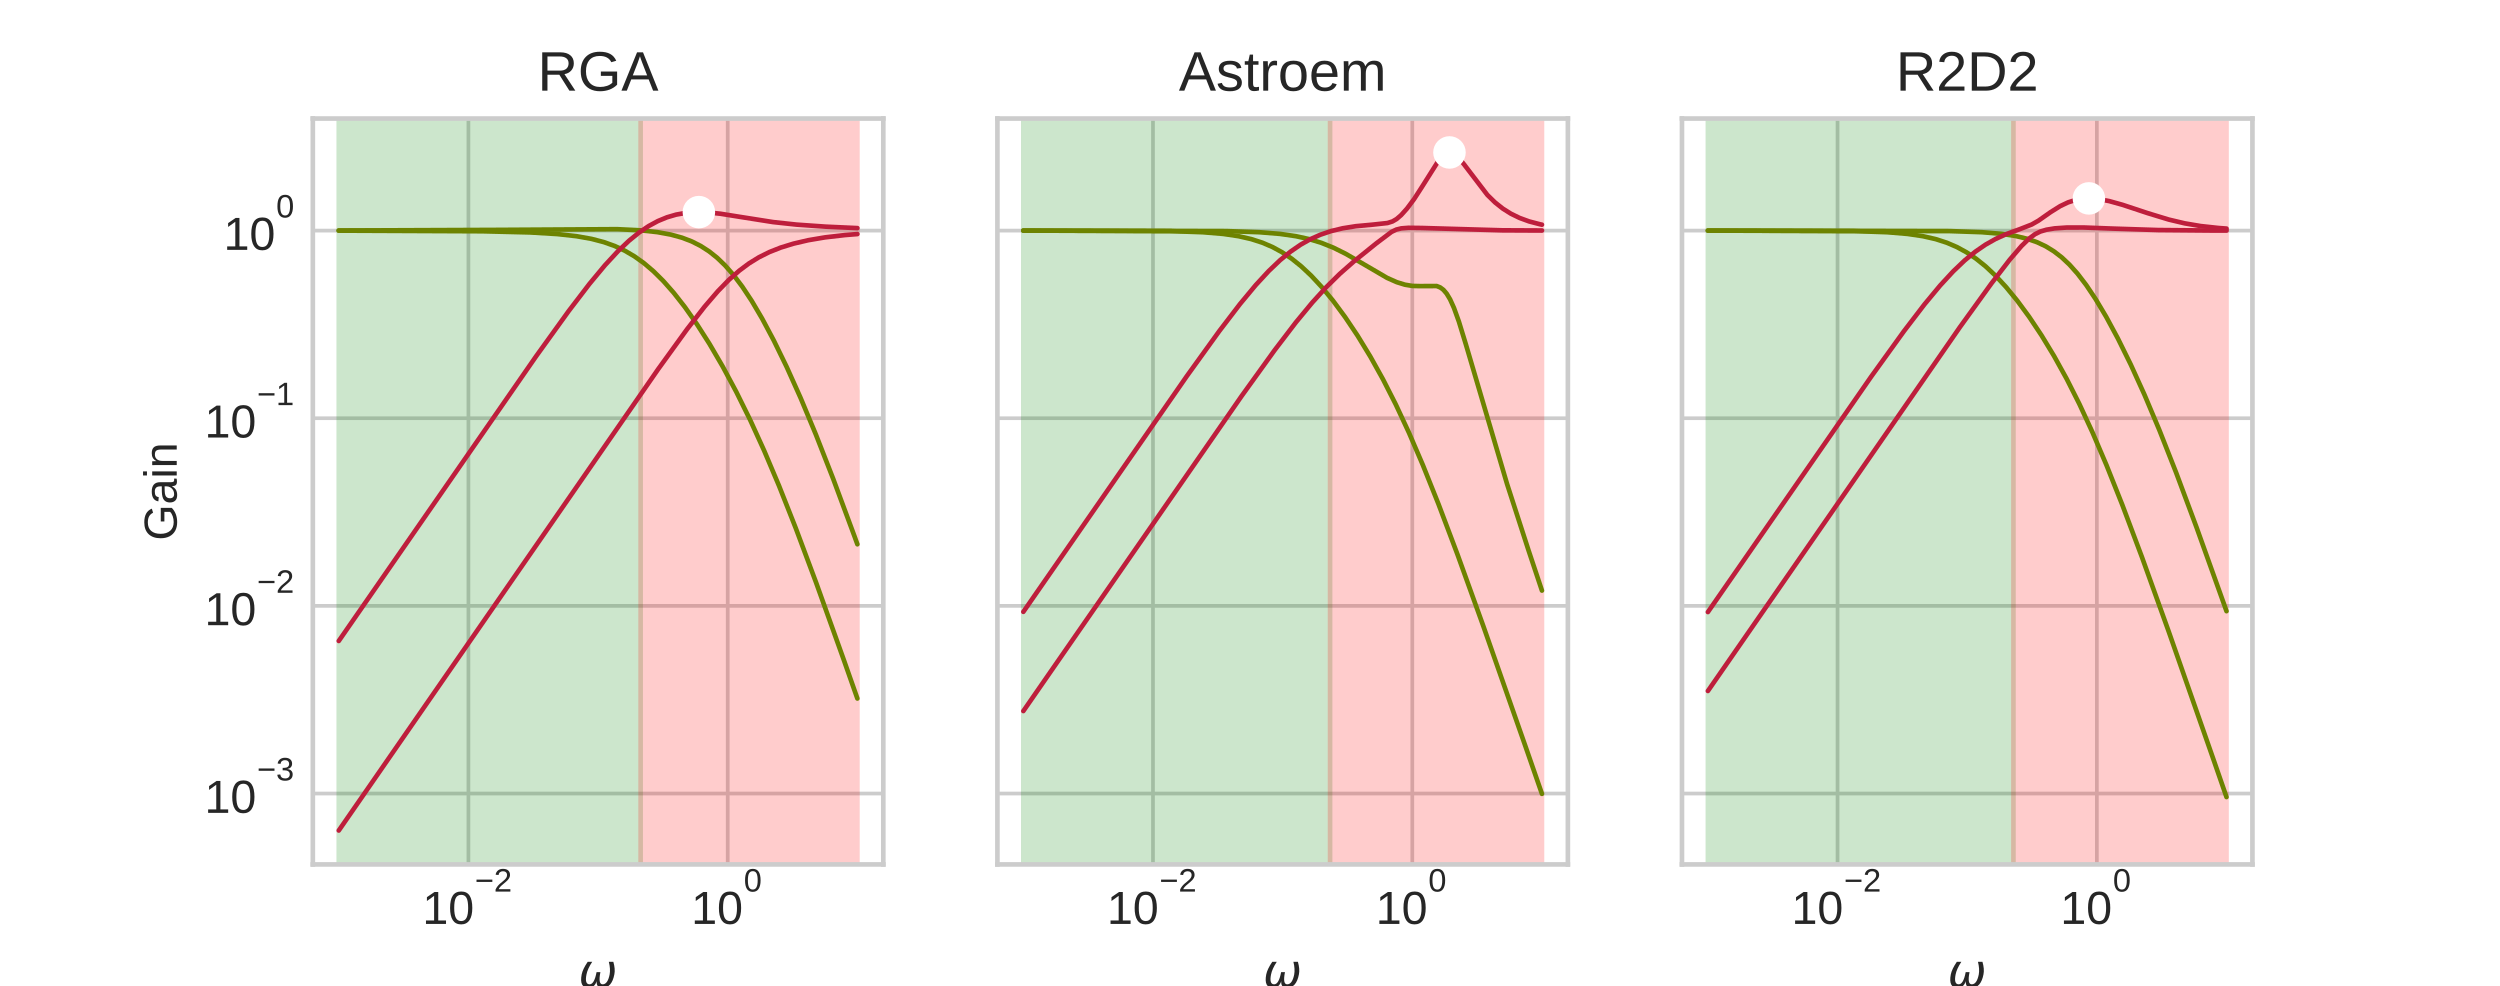
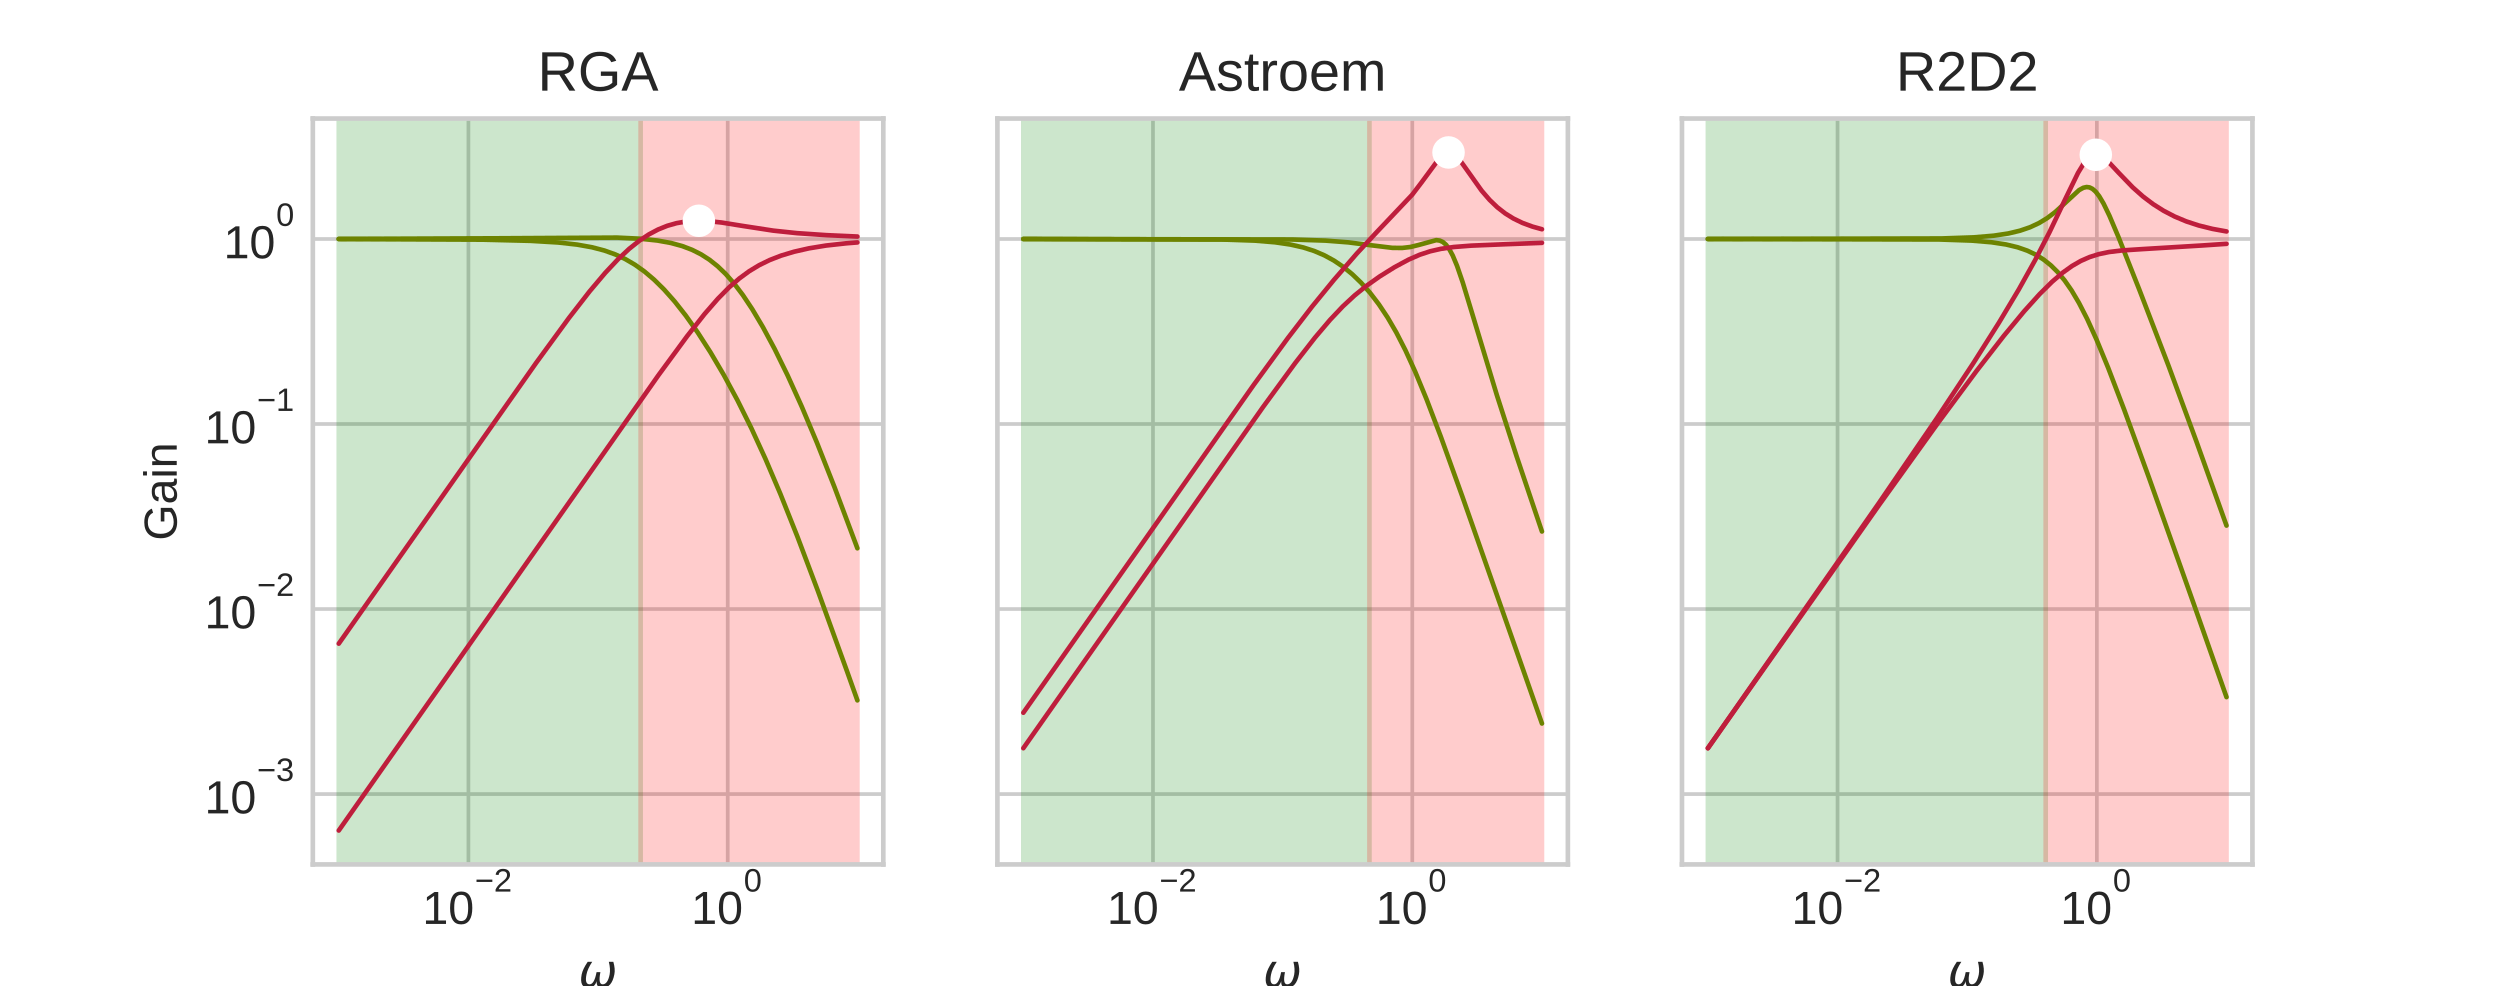
<svg xmlns="http://www.w3.org/2000/svg" xmlns:xlink="http://www.w3.org/1999/xlink" height="212pt" version="1.1" viewBox="0 0 538 212" width="538pt">
  <defs>
    <style type="text/css">
*{stroke-linecap:butt;stroke-linejoin:round;}
  </style>
  </defs>
  <g id="figure_1">
    <g id="patch_1">
      <path d="M 0 212.598  L 538.583 212.598  L 538.583 0  L 0 0  z " style="fill:#ffffff;" />
    </g>
    <g id="axes_1">
      <g id="patch_2">
        <path d="M 67.323 186.024  L 190.088 186.024  L 190.088 25.512  L 67.323 25.512  z " style="fill:#ffffff;" />
      </g>
      <g id="matplotlib.axis_1">
        <g id="xtick_1">
          <g id="line2d_1">
-             <path clip-path="url(#pa00dad9714)" d="M 100.804 186.024  L 100.804 25.512  " style="fill:none;stroke:#cccccc;stroke-linecap:round;stroke-width:0.8;" />
+             <path clip-path="url(#p08a3a2dedc)" d="M 100.804 186.024  L 100.804 25.512  " style="fill:none;stroke:#cccccc;stroke-linecap:round;stroke-width:0.8;" />
          </g>
          <g id="line2d_2" />
          <g id="text_1">
            <g style="fill:#262626;" transform="translate(90.90424 199.8361)">
              <text>
                <tspan style="font-family:Arial;font-size:10px;font-style:regular;font-weight:regular;" x="0 5.562" y="-0.999">10</tspan>
                <tspan style="font-family:Arial;font-size:7px;font-style:regular;font-weight:regular;" x="11.297 15.385" y="-7.969">−2</tspan>
              </text>
            </g>
          </g>
        </g>
        <g id="xtick_2">
          <g id="line2d_3">
-             <path clip-path="url(#pa00dad9714)" d="M 156.607 186.024  L 156.607 25.512  " style="fill:none;stroke:#cccccc;stroke-linecap:round;stroke-width:0.8;" />
+             <path clip-path="url(#p08a3a2dedc)" d="M 156.607 186.024  L 156.607 25.512  " style="fill:none;stroke:#cccccc;stroke-linecap:round;stroke-width:0.8;" />
          </g>
          <g id="line2d_4" />
          <g id="text_2">
            <g style="fill:#262626;" transform="translate(148.7566 199.8361)">
              <text>
                <tspan style="font-family:Arial;font-size:10px;font-style:regular;font-weight:regular;" x="0 5.562" y="-0.999">10</tspan>
                <tspan style="font-family:Arial;font-size:7px;font-style:regular;font-weight:regular;" x="11.297" y="-7.969">0</tspan>
              </text>
            </g>
          </g>
        </g>
        <g id="text_3">
          <g style="fill:#262626;" transform="translate(124.5054 212.9814)">
            <text>
              <tspan style="font-family:DejaVu Sans;font-size:10px;font-style:oblique;font-weight:oblique;" x="0" y="-0.531">ω</tspan>
            </text>
          </g>
        </g>
      </g>
      <g id="matplotlib.axis_2">
        <g id="ytick_1">
          <g id="line2d_5">
-             <path clip-path="url(#pa00dad9714)" d="M 67.323 170.771  L 190.088 170.771  " style="fill:none;stroke:#cccccc;stroke-linecap:round;stroke-width:0.8;" />
+             <path clip-path="url(#p08a3a2dedc)" d="M 67.323 170.882  L 190.088 170.882  " style="fill:none;stroke:#cccccc;stroke-linecap:round;stroke-width:0.8;" />
          </g>
          <g id="line2d_6" />
          <g id="text_4">
-             <g style="fill:#262626;" transform="translate(44.02284 175.9268)">
+             <g style="fill:#262626;" transform="translate(44.02284 176.0383)">
              <text>
                <tspan style="font-family:Arial;font-size:10px;font-style:regular;font-weight:regular;" x="0 5.562" y="-0.999">10</tspan>
                <tspan style="font-family:Arial;font-size:7px;font-style:regular;font-weight:regular;" x="11.297 15.385" y="-7.969">−3</tspan>
              </text>
            </g>
          </g>
        </g>
        <g id="ytick_2">
          <g id="line2d_7">
-             <path clip-path="url(#pa00dad9714)" d="M 67.323 130.387  L 190.088 130.387  " style="fill:none;stroke:#cccccc;stroke-linecap:round;stroke-width:0.8;" />
+             <path clip-path="url(#p08a3a2dedc)" d="M 67.323 131.065  L 190.088 131.065  " style="fill:none;stroke:#cccccc;stroke-linecap:round;stroke-width:0.8;" />
          </g>
          <g id="line2d_8" />
          <g id="text_5">
-             <g style="fill:#262626;" transform="translate(44.02284 135.5433)">
+             <g style="fill:#262626;" transform="translate(44.02284 136.2208)">
              <text>
                <tspan style="font-family:Arial;font-size:10px;font-style:regular;font-weight:regular;" x="0 5.562" y="-0.999">10</tspan>
                <tspan style="font-family:Arial;font-size:7px;font-style:regular;font-weight:regular;" x="11.297 15.385" y="-7.969">−2</tspan>
              </text>
            </g>
          </g>
        </g>
        <g id="ytick_3">
          <g id="line2d_9">
-             <path clip-path="url(#pa00dad9714)" d="M 67.323 90.004  L 190.088 90.004  " style="fill:none;stroke:#cccccc;stroke-linecap:round;stroke-width:0.8;" />
+             <path clip-path="url(#p08a3a2dedc)" d="M 67.323 91.247  L 190.088 91.247  " style="fill:none;stroke:#cccccc;stroke-linecap:round;stroke-width:0.8;" />
          </g>
          <g id="line2d_10" />
          <g id="text_6">
-             <g style="fill:#262626;" transform="translate(44.02284 95.15984)">
+             <g style="fill:#262626;" transform="translate(44.02284 96.40332)">
              <text>
                <tspan style="font-family:Arial;font-size:10px;font-style:regular;font-weight:regular;" x="0 5.562" y="-0.999">10</tspan>
                <tspan style="font-family:Arial;font-size:7px;font-style:regular;font-weight:regular;" x="11.297 15.385" y="-7.969">−1</tspan>
              </text>
            </g>
          </g>
        </g>
        <g id="ytick_4">
          <g id="line2d_11">
-             <path clip-path="url(#pa00dad9714)" d="M 67.323 49.62  L 190.088 49.62  " style="fill:none;stroke:#cccccc;stroke-linecap:round;stroke-width:0.8;" />
+             <path clip-path="url(#p08a3a2dedc)" d="M 67.323 51.43  L 190.088 51.43  " style="fill:none;stroke:#cccccc;stroke-linecap:round;stroke-width:0.8;" />
          </g>
          <g id="line2d_12" />
          <g id="text_7">
-             <g style="fill:#262626;" transform="translate(48.12284 54.77639)">
+             <g style="fill:#262626;" transform="translate(48.12284 56.58584)">
              <text>
                <tspan style="font-family:Arial;font-size:10px;font-style:regular;font-weight:regular;" x="0 5.562" y="-0.999">10</tspan>
                <tspan style="font-family:Arial;font-size:7px;font-style:regular;font-weight:regular;" x="11.297" y="-7.969">0</tspan>
              </text>
            </g>
          </g>
        </g>
        <g id="ytick_5">
          <g id="line2d_13" />
        </g>
        <g id="ytick_6">
          <g id="line2d_14" />
        </g>
        <g id="ytick_7">
          <g id="line2d_15" />
        </g>
        <g id="ytick_8">
          <g id="line2d_16" />
        </g>
        <g id="ytick_9">
          <g id="line2d_17" />
        </g>
        <g id="ytick_10">
          <g id="line2d_18" />
        </g>
        <g id="ytick_11">
          <g id="line2d_19" />
        </g>
        <g id="ytick_12">
          <g id="line2d_20" />
        </g>
        <g id="ytick_13">
          <g id="line2d_21" />
        </g>
        <g id="ytick_14">
          <g id="line2d_22" />
        </g>
        <g id="ytick_15">
          <g id="line2d_23" />
        </g>
        <g id="ytick_16">
          <g id="line2d_24" />
        </g>
        <g id="ytick_17">
          <g id="line2d_25" />
        </g>
        <g id="ytick_18">
          <g id="line2d_26" />
        </g>
        <g id="ytick_19">
          <g id="line2d_27" />
        </g>
        <g id="ytick_20">
          <g id="line2d_28" />
        </g>
        <g id="ytick_21">
          <g id="line2d_29" />
        </g>
        <g id="ytick_22">
          <g id="line2d_30" />
        </g>
        <g id="ytick_23">
          <g id="line2d_31" />
        </g>
        <g id="ytick_24">
          <g id="line2d_32" />
        </g>
        <g id="ytick_25">
          <g id="line2d_33" />
        </g>
        <g id="ytick_26">
          <g id="line2d_34" />
        </g>
        <g id="ytick_27">
          <g id="line2d_35" />
        </g>
        <g id="ytick_28">
          <g id="line2d_36" />
        </g>
        <g id="ytick_29">
          <g id="line2d_37" />
        </g>
        <g id="ytick_30">
          <g id="line2d_38" />
        </g>
        <g id="ytick_31">
          <g id="line2d_39" />
        </g>
        <g id="ytick_32">
          <g id="line2d_40" />
        </g>
        <g id="ytick_33">
          <g id="line2d_41" />
        </g>
        <g id="ytick_34">
          <g id="line2d_42" />
        </g>
        <g id="ytick_35">
          <g id="line2d_43" />
        </g>
        <g id="ytick_36">
          <g id="line2d_44" />
        </g>
        <g id="text_8">
          <text style="fill:#262626;font-family:Arial;font-size:10px;font-style:normal;font-weight:400;text-anchor:middle;" transform="rotate(-90, 38.03534, 105.7677)" x="38.035" y="105.768">Gain</text>
        </g>
      </g>
      <g id="patch_3">
-         <path clip-path="url(#pa00dad9714)" d="M 72.903 186.024  L 72.903 25.512  L 137.864 25.512  L 137.864 186.024  z " style="fill:#008000;opacity:0.2;stroke:#008000;stroke-linejoin:miter;" />
+         <path clip-path="url(#p08a3a2dedc)" d="M 72.903 186.024  L 72.903 25.512  L 137.864 25.512  L 137.864 186.024  z " style="fill:#008000;opacity:0.2;stroke:#008000;stroke-linejoin:miter;" />
      </g>
      <g id="patch_4">
-         <path clip-path="url(#pa00dad9714)" d="M 137.864 186.024  L 137.864 25.512  L 184.508 25.512  L 184.508 186.024  z " style="fill:#ff0000;opacity:0.2;stroke:#ff0000;stroke-linejoin:miter;" />
+         <path clip-path="url(#p08a3a2dedc)" d="M 137.864 186.024  L 137.864 25.512  L 184.508 25.512  L 184.508 186.024  z " style="fill:#ff0000;opacity:0.2;stroke:#ff0000;stroke-linejoin:miter;" />
      </g>
      <g id="line2d_45">
-         <path clip-path="url(#pa00dad9714)" d="M 72.903 49.61  L 107.359 49.47  L 132.83 49.319  L 137.83 49.565  L 141.469 49.957  L 144.348 50.484  L 146.759 51.148  L 148.869 51.955  L 150.789 52.928  L 152.597 54.094  L 154.338 55.484  L 156.079 57.162  L 157.865 59.2  L 159.74 61.685  L 161.772 64.758  L 164.015 68.568  L 166.526 73.284  L 169.295 78.968  L 172.297 85.652  L 175.567 93.49  L 179.295 103.024  L 183.894 115.431  L 184.508 117.127  L 184.508 117.127  " style="fill:none;stroke:#6d8300;stroke-linecap:round;" />
+         <path clip-path="url(#p08a3a2dedc)" d="M 72.903 51.42  L 107.526 51.28  L 132.807 51.132  L 137.841 51.376  L 141.502 51.767  L 144.393 52.292  L 146.815 52.954  L 148.936 53.762  L 150.856 54.729  L 152.664 55.889  L 154.416 57.279  L 156.169 58.959  L 157.966 60.998  L 159.852 63.482  L 161.894 66.55  L 164.16 70.368  L 166.694 75.087  L 169.484 80.767  L 172.509 87.441  L 175.802 95.258  L 179.574 104.81  L 184.262 117.321  L 184.508 117.99  L 184.508 117.99  " style="fill:none;stroke:#6d8300;stroke-linecap:round;" />
      </g>
      <g id="line2d_46">
-         <path clip-path="url(#pa00dad9714)" d="M 72.903 49.631  L 103.81 49.768  L 114.034 50.019  L 119.949 50.372  L 124.079 50.832  L 127.282 51.405  L 129.95 52.104  L 132.305 52.947  L 134.47 53.959  L 136.535 55.17  L 138.567 56.623  L 140.62 58.369  L 142.741 60.47  L 144.985 63.013  L 147.373 66.065  L 149.94 69.713  L 152.664 73.978  L 155.521 78.871  L 158.457 84.344  L 161.426 90.356  L 164.45 96.991  L 167.654 104.567  L 171.248 113.661  L 175.612 125.34  L 181.617 142.096  L 184.508 150.317  L 184.508 150.317  " style="fill:none;stroke:#6d8300;stroke-linecap:round;" />
+         <path clip-path="url(#p08a3a2dedc)" d="M 72.903 51.44  L 103.932 51.577  L 114.156 51.828  L 120.072 52.181  L 124.191 52.64  L 127.394 53.214  L 130.062 53.913  L 132.417 54.756  L 134.582 55.766  L 136.647 56.974  L 138.689 58.429  L 140.754 60.178  L 142.897 62.292  L 145.152 64.835  L 147.563 67.897  L 150.141 71.538  L 152.887 75.808  L 155.756 80.685  L 158.702 86.139  L 161.682 92.13  L 164.718 98.74  L 167.944 106.309  L 171.583 115.435  L 176.047 127.265  L 182.275 144.45  L 184.508 150.716  L 184.508 150.716  " style="fill:none;stroke:#6d8300;stroke-linecap:round;" />
      </g>
      <g id="line2d_47">
-         <path clip-path="url(#pa00dad9714)" d="M 72.903 137.936  L 115.362 76.679  L 122.405 66.904  L 126.847 61.097  L 130.195 57.07  L 132.952 54.089  L 135.363 51.801  L 137.551 50.025  L 139.605 48.639  L 141.58 47.57  L 143.534 46.763  L 145.52 46.182  L 147.574 45.816  L 149.762 45.654  L 152.173 45.704  L 155.041 45.995  L 159.35 46.686  L 166.381 47.794  L 171.426 48.338  L 177.71 48.777  L 184.508 49.087  L 184.508 49.087  " style="fill:none;stroke:#be1e3c;stroke-linecap:round;" />
+         <path clip-path="url(#p08a3a2dedc)" d="M 72.903 138.508  L 115.384 78.078  L 122.438 68.426  L 126.88 62.704  L 130.229 58.738  L 132.997 55.792  L 135.408 53.541  L 137.596 51.796  L 139.649 50.435  L 141.636 49.382  L 143.601 48.589  L 145.598 48.022  L 147.675 47.666  L 149.885 47.516  L 152.329 47.578  L 155.264 47.885  L 159.874 48.626  L 166.415 49.633  L 171.505 50.172  L 177.867 50.606  L 184.508 50.904  L 184.508 50.904  " style="fill:none;stroke:#be1e3c;stroke-linecap:round;" />
      </g>
      <g id="line2d_48">
-         <path clip-path="url(#pa00dad9714)" d="M 72.903 178.728  L 141.625 79.457  L 147.853 70.85  L 151.626 65.995  L 154.472 62.678  L 156.883 60.2  L 159.071 58.263  L 161.18 56.687  L 163.312 55.372  L 165.555 54.251  L 168 53.282  L 170.757 52.432  L 173.915 51.696  L 177.565 51.079  L 181.862 50.585  L 184.508 50.371  L 184.508 50.371  " style="fill:none;stroke:#be1e3c;stroke-linecap:round;" />
+         <path clip-path="url(#p08a3a2dedc)" d="M 72.903 178.728  L 141.647 80.817  L 147.875 72.332  L 151.648 67.547  L 154.494 64.281  L 156.905 61.84  L 159.104 59.924  L 161.225 58.367  L 163.368 57.07  L 165.622 55.967  L 168.089 55.009  L 170.879 54.17  L 174.083 53.443  L 177.777 52.839  L 182.153 52.355  L 184.508 52.17  L 184.508 52.17  " style="fill:none;stroke:#be1e3c;stroke-linecap:round;" />
      </g>
      <g id="line2d_49">
-         <path clip-path="url(#pa00dad9714)" d="M 150.398 45.646  " style="fill:none;stroke:#ffffff;stroke-linecap:round;stroke-width:1.5;" />
+         <path clip-path="url(#p08a3a2dedc)" d="M 150.398 47.511  " style="fill:none;stroke:#ffffff;stroke-linecap:round;stroke-width:1.5;" />
        <defs>
-           <path d="M 0 3  C 0.796 3 1.559 2.684 2.121 2.121  C 2.684 1.559 3 0.796 3 0  C 3 -0.796 2.684 -1.559 2.121 -2.121  C 1.559 -2.684 0.796 -3 0 -3  C -0.796 -3 -1.559 -2.684 -2.121 -2.121  C -2.684 -1.559 -3 -0.796 -3 0  C -3 0.796 -2.684 1.559 -2.121 2.121  C -1.559 2.684 -0.796 3 0 3  z " id="m1909f9a4a7" style="stroke:#ffffff;" />
+           <path d="M 0 3  C 0.796 3 1.559 2.684 2.121 2.121  C 2.684 1.559 3 0.796 3 0  C 3 -0.796 2.684 -1.559 2.121 -2.121  C 1.559 -2.684 0.796 -3 0 -3  C -0.796 -3 -1.559 -2.684 -2.121 -2.121  C -2.684 -1.559 -3 -0.796 -3 0  C -3 0.796 -2.684 1.559 -2.121 2.121  C -1.559 2.684 -0.796 3 0 3  z " id="me684db9f5d" style="stroke:#ffffff;" />
        </defs>
-         <g clip-path="url(#pa00dad9714)">
-           <use style="fill:#ffffff;stroke:#ffffff;" x="150.398" xlink:href="#m1909f9a4a7" y="45.646" />
+         <g clip-path="url(#p08a3a2dedc)">
+           <use style="fill:#ffffff;stroke:#ffffff;" x="150.398" xlink:href="#me684db9f5d" y="47.511" />
        </g>
      </g>
      <g id="patch_5">
        <path d="M 67.323 186.024  L 67.323 25.512  " style="fill:none;stroke:#cccccc;stroke-linecap:square;stroke-linejoin:miter;" />
      </g>
      <g id="patch_6">
        <path d="M 190.088 186.024  L 190.088 25.512  " style="fill:none;stroke:#cccccc;stroke-linecap:square;stroke-linejoin:miter;" />
      </g>
      <g id="patch_7">
        <path d="M 67.323 186.024  L 190.088 186.024  " style="fill:none;stroke:#cccccc;stroke-linecap:square;stroke-linejoin:miter;" />
      </g>
      <g id="patch_8">
        <path d="M 67.323 25.512  L 190.088 25.512  " style="fill:none;stroke:#cccccc;stroke-linecap:square;stroke-linejoin:miter;" />
      </g>
      <g id="text_9">
        <text style="fill:#262626;font-family:Arial;font-size:12px;font-style:normal;font-weight:400;text-anchor:middle;" transform="rotate(-0, 128.7054, 19.51181)" x="128.705" y="19.512">RGA</text>
      </g>
    </g>
    <g id="axes_2">
      <g id="patch_9">
        <path d="M 214.641 186.024  L 337.406 186.024  L 337.406 25.512  L 214.641 25.512  z " style="fill:#ffffff;" />
      </g>
      <g id="matplotlib.axis_3">
        <g id="xtick_3">
          <g id="line2d_50">
-             <path clip-path="url(#pd7f4d5eea3)" d="M 248.122 186.024  L 248.122 25.512  " style="fill:none;stroke:#cccccc;stroke-linecap:round;stroke-width:0.8;" />
+             <path clip-path="url(#pa29ef367d8)" d="M 248.122 186.024  L 248.122 25.512  " style="fill:none;stroke:#cccccc;stroke-linecap:round;stroke-width:0.8;" />
          </g>
          <g id="line2d_51" />
          <g id="text_10">
            <g style="fill:#262626;" transform="translate(238.2224 199.8361)">
              <text>
                <tspan style="font-family:Arial;font-size:10px;font-style:regular;font-weight:regular;" x="0 5.562" y="-0.999">10</tspan>
                <tspan style="font-family:Arial;font-size:7px;font-style:regular;font-weight:regular;" x="11.297 15.385" y="-7.969">−2</tspan>
              </text>
            </g>
          </g>
        </g>
        <g id="xtick_4">
          <g id="line2d_52">
-             <path clip-path="url(#pd7f4d5eea3)" d="M 303.925 186.024  L 303.925 25.512  " style="fill:none;stroke:#cccccc;stroke-linecap:round;stroke-width:0.8;" />
+             <path clip-path="url(#pa29ef367d8)" d="M 303.925 186.024  L 303.925 25.512  " style="fill:none;stroke:#cccccc;stroke-linecap:round;stroke-width:0.8;" />
          </g>
          <g id="line2d_53" />
          <g id="text_11">
            <g style="fill:#262626;" transform="translate(296.0748 199.8361)">
              <text>
                <tspan style="font-family:Arial;font-size:10px;font-style:regular;font-weight:regular;" x="0 5.562" y="-0.999">10</tspan>
                <tspan style="font-family:Arial;font-size:7px;font-style:regular;font-weight:regular;" x="11.297" y="-7.969">0</tspan>
              </text>
            </g>
          </g>
        </g>
        <g id="text_12">
          <g style="fill:#262626;" transform="translate(271.8236 212.9814)">
            <text>
              <tspan style="font-family:DejaVu Sans;font-size:10px;font-style:oblique;font-weight:oblique;" x="0" y="-0.531">ω</tspan>
            </text>
          </g>
        </g>
      </g>
      <g id="matplotlib.axis_4">
        <g id="ytick_37">
          <g id="line2d_54">
-             <path clip-path="url(#pd7f4d5eea3)" d="M 214.641 170.771  L 337.406 170.771  " style="fill:none;stroke:#cccccc;stroke-linecap:round;stroke-width:0.8;" />
+             <path clip-path="url(#pa29ef367d8)" d="M 214.641 170.882  L 337.406 170.882  " style="fill:none;stroke:#cccccc;stroke-linecap:round;stroke-width:0.8;" />
          </g>
          <g id="line2d_55" />
        </g>
        <g id="ytick_38">
          <g id="line2d_56">
-             <path clip-path="url(#pd7f4d5eea3)" d="M 214.641 130.387  L 337.406 130.387  " style="fill:none;stroke:#cccccc;stroke-linecap:round;stroke-width:0.8;" />
+             <path clip-path="url(#pa29ef367d8)" d="M 214.641 131.065  L 337.406 131.065  " style="fill:none;stroke:#cccccc;stroke-linecap:round;stroke-width:0.8;" />
          </g>
          <g id="line2d_57" />
        </g>
        <g id="ytick_39">
          <g id="line2d_58">
-             <path clip-path="url(#pd7f4d5eea3)" d="M 214.641 90.004  L 337.406 90.004  " style="fill:none;stroke:#cccccc;stroke-linecap:round;stroke-width:0.8;" />
+             <path clip-path="url(#pa29ef367d8)" d="M 214.641 91.247  L 337.406 91.247  " style="fill:none;stroke:#cccccc;stroke-linecap:round;stroke-width:0.8;" />
          </g>
          <g id="line2d_59" />
        </g>
        <g id="ytick_40">
          <g id="line2d_60">
-             <path clip-path="url(#pd7f4d5eea3)" d="M 214.641 49.62  L 337.406 49.62  " style="fill:none;stroke:#cccccc;stroke-linecap:round;stroke-width:0.8;" />
+             <path clip-path="url(#pa29ef367d8)" d="M 214.641 51.43  L 337.406 51.43  " style="fill:none;stroke:#cccccc;stroke-linecap:round;stroke-width:0.8;" />
          </g>
          <g id="line2d_61" />
        </g>
        <g id="ytick_41">
          <g id="line2d_62" />
        </g>
        <g id="ytick_42">
          <g id="line2d_63" />
        </g>
        <g id="ytick_43">
          <g id="line2d_64" />
        </g>
        <g id="ytick_44">
          <g id="line2d_65" />
        </g>
        <g id="ytick_45">
          <g id="line2d_66" />
        </g>
        <g id="ytick_46">
          <g id="line2d_67" />
        </g>
        <g id="ytick_47">
          <g id="line2d_68" />
        </g>
        <g id="ytick_48">
          <g id="line2d_69" />
        </g>
        <g id="ytick_49">
          <g id="line2d_70" />
        </g>
        <g id="ytick_50">
          <g id="line2d_71" />
        </g>
        <g id="ytick_51">
          <g id="line2d_72" />
        </g>
        <g id="ytick_52">
          <g id="line2d_73" />
        </g>
        <g id="ytick_53">
          <g id="line2d_74" />
        </g>
        <g id="ytick_54">
          <g id="line2d_75" />
        </g>
        <g id="ytick_55">
          <g id="line2d_76" />
        </g>
        <g id="ytick_56">
          <g id="line2d_77" />
        </g>
        <g id="ytick_57">
          <g id="line2d_78" />
        </g>
        <g id="ytick_58">
          <g id="line2d_79" />
        </g>
        <g id="ytick_59">
          <g id="line2d_80" />
        </g>
        <g id="ytick_60">
          <g id="line2d_81" />
        </g>
        <g id="ytick_61">
          <g id="line2d_82" />
        </g>
        <g id="ytick_62">
          <g id="line2d_83" />
        </g>
        <g id="ytick_63">
          <g id="line2d_84" />
        </g>
        <g id="ytick_64">
          <g id="line2d_85" />
        </g>
        <g id="ytick_65">
          <g id="line2d_86" />
        </g>
        <g id="ytick_66">
          <g id="line2d_87" />
        </g>
        <g id="ytick_67">
          <g id="line2d_88" />
        </g>
        <g id="ytick_68">
          <g id="line2d_89" />
        </g>
        <g id="ytick_69">
          <g id="line2d_90" />
        </g>
        <g id="ytick_70">
          <g id="line2d_91" />
        </g>
        <g id="ytick_71">
          <g id="line2d_92" />
        </g>
        <g id="ytick_72">
          <g id="line2d_93" />
        </g>
      </g>
      <g id="patch_10">
-         <path clip-path="url(#pd7f4d5eea3)" d="M 220.221 186.024  L 220.221 25.512  L 286.231 25.512  L 286.231 186.024  z " style="fill:#008000;opacity:0.2;stroke:#008000;stroke-linejoin:miter;" />
+         <path clip-path="url(#pa29ef367d8)" d="M 220.221 186.024  L 220.221 25.512  L 294.703 25.512  L 294.703 186.024  z " style="fill:#008000;opacity:0.2;stroke:#008000;stroke-linejoin:miter;" />
      </g>
      <g id="patch_11">
-         <path clip-path="url(#pd7f4d5eea3)" d="M 286.231 186.024  L 286.231 25.512  L 331.826 25.512  L 331.826 186.024  z " style="fill:#ff0000;opacity:0.2;stroke:#ff0000;stroke-linejoin:miter;" />
+         <path clip-path="url(#pa29ef367d8)" d="M 294.703 186.024  L 294.703 25.512  L 331.826 25.512  L 331.826 186.024  z " style="fill:#ff0000;opacity:0.2;stroke:#ff0000;stroke-linejoin:miter;" />
      </g>
      <g id="line2d_94">
-         <path clip-path="url(#pd7f4d5eea3)" d="M 220.221 49.62  L 263.93 49.732  L 270.995 49.972  L 275.471 50.336  L 278.898 50.832  L 281.777 51.468  L 284.389 52.273  L 286.901 53.28  L 289.524 54.577  L 292.727 56.427  L 298.497 59.797  L 300.585 60.724  L 302.337 61.265  L 303.944 61.53  L 305.585 61.571  L 309.168 61.552  L 309.938 61.859  L 310.63 62.377  L 311.322 63.189  L 312.059 64.417  L 312.896 66.272  L 313.945 69.183  L 315.452 74.099  L 324.314 104.137  L 328.924 118.384  L 331.826 127.09  L 331.826 127.09  " style="fill:none;stroke:#6d8300;stroke-linecap:round;" />
+         <path clip-path="url(#pa29ef367d8)" d="M 220.221 51.43  L 278.061 51.541  L 285.293 51.782  L 290.171 52.16  L 294.825 52.754  L 299.647 53.339  L 301.745 53.358  L 303.52 53.153  L 305.284 52.72  L 309.09 51.675  L 309.86 51.779  L 310.53 52.097  L 311.177 52.662  L 311.858 53.569  L 312.628 54.992  L 313.554 57.213  L 314.782 60.787  L 316.903 67.769  L 322.127 85.04  L 326.39 98.243  L 331.826 114.373  L 331.826 114.373  " style="fill:none;stroke:#6d8300;stroke-linecap:round;" />
      </g>
      <g id="line2d_95">
-         <path clip-path="url(#pd7f4d5eea3)" d="M 220.221 49.621  L 251.898 49.735  L 258.852 49.977  L 263.238 50.342  L 266.542 50.831  L 269.276 51.457  L 271.665 52.228  L 273.853 53.167  L 275.929 54.3  L 277.971 55.669  L 280.036 57.326  L 282.179 59.336  L 284.445 61.774  L 286.867 64.715  L 289.457 68.217  L 292.158 72.249  L 294.903 76.75  L 297.638 81.664  L 300.373 87.041  L 303.185 93.073  L 306.188 100.053  L 309.57 108.5  L 313.677 119.389  L 319.236 134.804  L 328.366 160.864  L 331.826 170.834  L 331.826 170.834  " style="fill:none;stroke:#6d8300;stroke-linecap:round;" />
+         <path clip-path="url(#pa29ef367d8)" d="M 220.221 51.43  L 262.97 51.541  L 269.991 51.781  L 274.4 52.143  L 277.715 52.631  L 280.449 53.252  L 282.838 54.02  L 285.014 54.953  L 287.057 56.069  L 289.032 57.403  L 290.986 58.993  L 292.917 60.854  L 294.836 63.018  L 296.734 65.497  L 298.609 68.319  L 300.495 71.567  L 302.449 75.384  L 304.558 80.011  L 306.991 85.91  L 310.061 93.974  L 314.704 106.869  L 327.116 142.244  L 331.826 155.695  L 331.826 155.695  " style="fill:none;stroke:#6d8300;stroke-linecap:round;" />
      </g>
      <g id="line2d_96">
-         <path clip-path="url(#pd7f4d5eea3)" d="M 220.221 131.666  L 255.391 80.96  L 262.412 71.219  L 266.866 65.4  L 270.236 61.346  L 273.027 58.326  L 275.482 55.986  L 277.737 54.138  L 279.891 52.655  L 282.012 51.462  L 284.177 50.498  L 286.454 49.728  L 288.943 49.126  L 291.767 48.677  L 295.417 48.339  L 298.587 47.994  L 299.669 47.65  L 300.551 47.133  L 301.533 46.283  L 302.795 44.876  L 304.346 42.796  L 306.188 39.935  L 309.782 34.238  L 310.652 33.336  L 311.344 32.92  L 311.947 32.808  L 312.539 32.928  L 313.186 33.3  L 313.967 34.024  L 315.061 35.373  L 320.073 41.939  L 321.736 43.566  L 323.399 44.887  L 325.14 45.985  L 327.004 46.895  L 329.058 47.647  L 331.391 48.259  L 331.826 48.351  L 331.826 48.351  " style="fill:none;stroke:#be1e3c;stroke-linecap:round;" />
+         <path clip-path="url(#pa29ef367d8)" d="M 220.221 153.379  L 269.734 82.914  L 277.179 72.711  L 282.358 65.978  L 287.068 60.22  L 291.979 54.567  L 296.232 49.994  L 303.911 41.893  L 305.875 39.313  L 310.061 33.64  L 310.853 33.047  L 311.501 32.824  L 312.092 32.85  L 312.706 33.106  L 313.409 33.655  L 314.313 34.671  L 315.731 36.648  L 318.834 41.014  L 320.553 43.009  L 322.216 44.603  L 323.912 45.924  L 325.698 47.033  L 327.629 47.969  L 329.783 48.763  L 331.826 49.331  L 331.826 49.331  " style="fill:none;stroke:#be1e3c;stroke-linecap:round;" />
      </g>
      <g id="line2d_97">
-         <path clip-path="url(#pd7f4d5eea3)" d="M 220.221 153.019  L 267.189 85.235  L 274.31 75.347  L 278.875 69.369  L 282.414 65.089  L 285.461 61.744  L 288.329 58.921  L 291.376 56.241  L 296.187 52.363  L 299.435 49.912  L 300.495 49.402  L 301.567 49.143  L 303.107 49.025  L 305.976 49.062  L 323.287 49.563  L 331.826 49.607  L 331.826 49.607  " style="fill:none;stroke:#be1e3c;stroke-linecap:round;" />
+         <path clip-path="url(#pa29ef367d8)" d="M 220.221 161.013  L 271.799 87.601  L 278.719 78.137  L 283.005 72.63  L 286.231 68.831  L 288.965 65.944  L 291.499 63.587  L 294.066 61.505  L 296.901 59.497  L 300.138 57.48  L 303.096 55.884  L 305.518 54.822  L 307.75 54.084  L 310.094 53.548  L 312.851 53.155  L 316.613 52.861  L 324.002 52.556  L 331.826 52.262  L 331.826 52.262  " style="fill:none;stroke:#be1e3c;stroke-linecap:round;" />
      </g>
      <g id="line2d_98">
-         <path clip-path="url(#pd7f4d5eea3)" d="M 311.925 32.808  " style="fill:none;stroke:#ffffff;stroke-linecap:round;stroke-width:1.5;" />
-         <g clip-path="url(#pd7f4d5eea3)">
-           <use style="fill:#ffffff;stroke:#ffffff;" x="311.925" xlink:href="#m1909f9a4a7" y="32.808" />
+         <path clip-path="url(#pa29ef367d8)" d="M 311.724 32.808  " style="fill:none;stroke:#ffffff;stroke-linecap:round;stroke-width:1.5;" />
+         <g clip-path="url(#pa29ef367d8)">
+           <use style="fill:#ffffff;stroke:#ffffff;" x="311.724" xlink:href="#me684db9f5d" y="32.808" />
        </g>
      </g>
      <g id="patch_12">
        <path d="M 214.641 186.024  L 214.641 25.512  " style="fill:none;stroke:#cccccc;stroke-linecap:square;stroke-linejoin:miter;" />
      </g>
      <g id="patch_13">
        <path d="M 337.406 186.024  L 337.406 25.512  " style="fill:none;stroke:#cccccc;stroke-linecap:square;stroke-linejoin:miter;" />
      </g>
      <g id="patch_14">
        <path d="M 214.641 186.024  L 337.406 186.024  " style="fill:none;stroke:#cccccc;stroke-linecap:square;stroke-linejoin:miter;" />
      </g>
      <g id="patch_15">
        <path d="M 214.641 25.512  L 337.406 25.512  " style="fill:none;stroke:#cccccc;stroke-linecap:square;stroke-linejoin:miter;" />
      </g>
      <g id="text_13">
        <text style="fill:#262626;font-family:Arial;font-size:12px;font-style:normal;font-weight:400;text-anchor:middle;" transform="rotate(-0, 276.0236, 19.51181)" x="276.024" y="19.512">Astroem</text>
      </g>
    </g>
    <g id="axes_3">
      <g id="patch_16">
        <path d="M 361.959 186.024  L 484.724 186.024  L 484.724 25.512  L 361.959 25.512  z " style="fill:#ffffff;" />
      </g>
      <g id="matplotlib.axis_5">
        <g id="xtick_5">
          <g id="line2d_99">
-             <path clip-path="url(#p2312c127d5)" d="M 395.441 186.024  L 395.441 25.512  " style="fill:none;stroke:#cccccc;stroke-linecap:round;stroke-width:0.8;" />
+             <path clip-path="url(#p1e41fb594c)" d="M 395.441 186.024  L 395.441 25.512  " style="fill:none;stroke:#cccccc;stroke-linecap:round;stroke-width:0.8;" />
          </g>
          <g id="line2d_100" />
          <g id="text_14">
            <g style="fill:#262626;" transform="translate(385.5407 199.8361)">
              <text>
                <tspan style="font-family:Arial;font-size:10px;font-style:regular;font-weight:regular;" x="0 5.562" y="-0.999">10</tspan>
                <tspan style="font-family:Arial;font-size:7px;font-style:regular;font-weight:regular;" x="11.297 15.385" y="-7.969">−2</tspan>
              </text>
            </g>
          </g>
        </g>
        <g id="xtick_6">
          <g id="line2d_101">
-             <path clip-path="url(#p2312c127d5)" d="M 451.243 186.024  L 451.243 25.512  " style="fill:none;stroke:#cccccc;stroke-linecap:round;stroke-width:0.8;" />
+             <path clip-path="url(#p1e41fb594c)" d="M 451.243 186.024  L 451.243 25.512  " style="fill:none;stroke:#cccccc;stroke-linecap:round;stroke-width:0.8;" />
          </g>
          <g id="line2d_102" />
          <g id="text_15">
            <g style="fill:#262626;" transform="translate(443.393 199.8361)">
              <text>
                <tspan style="font-family:Arial;font-size:10px;font-style:regular;font-weight:regular;" x="0 5.562" y="-0.999">10</tspan>
                <tspan style="font-family:Arial;font-size:7px;font-style:regular;font-weight:regular;" x="11.297" y="-7.969">0</tspan>
              </text>
            </g>
          </g>
        </g>
        <g id="text_16">
          <g style="fill:#262626;" transform="translate(419.1418 212.9814)">
            <text>
              <tspan style="font-family:DejaVu Sans;font-size:10px;font-style:oblique;font-weight:oblique;" x="0" y="-0.531">ω</tspan>
            </text>
          </g>
        </g>
      </g>
      <g id="matplotlib.axis_6">
        <g id="ytick_73">
          <g id="line2d_103">
-             <path clip-path="url(#p2312c127d5)" d="M 361.959 170.771  L 484.724 170.771  " style="fill:none;stroke:#cccccc;stroke-linecap:round;stroke-width:0.8;" />
+             <path clip-path="url(#p1e41fb594c)" d="M 361.959 170.882  L 484.724 170.882  " style="fill:none;stroke:#cccccc;stroke-linecap:round;stroke-width:0.8;" />
          </g>
          <g id="line2d_104" />
        </g>
        <g id="ytick_74">
          <g id="line2d_105">
-             <path clip-path="url(#p2312c127d5)" d="M 361.959 130.387  L 484.724 130.387  " style="fill:none;stroke:#cccccc;stroke-linecap:round;stroke-width:0.8;" />
+             <path clip-path="url(#p1e41fb594c)" d="M 361.959 131.065  L 484.724 131.065  " style="fill:none;stroke:#cccccc;stroke-linecap:round;stroke-width:0.8;" />
          </g>
          <g id="line2d_106" />
        </g>
        <g id="ytick_75">
          <g id="line2d_107">
-             <path clip-path="url(#p2312c127d5)" d="M 361.959 90.004  L 484.724 90.004  " style="fill:none;stroke:#cccccc;stroke-linecap:round;stroke-width:0.8;" />
+             <path clip-path="url(#p1e41fb594c)" d="M 361.959 91.247  L 484.724 91.247  " style="fill:none;stroke:#cccccc;stroke-linecap:round;stroke-width:0.8;" />
          </g>
          <g id="line2d_108" />
        </g>
        <g id="ytick_76">
          <g id="line2d_109">
-             <path clip-path="url(#p2312c127d5)" d="M 361.959 49.62  L 484.724 49.62  " style="fill:none;stroke:#cccccc;stroke-linecap:round;stroke-width:0.8;" />
+             <path clip-path="url(#p1e41fb594c)" d="M 361.959 51.43  L 484.724 51.43  " style="fill:none;stroke:#cccccc;stroke-linecap:round;stroke-width:0.8;" />
          </g>
          <g id="line2d_110" />
        </g>
        <g id="ytick_77">
          <g id="line2d_111" />
        </g>
        <g id="ytick_78">
          <g id="line2d_112" />
        </g>
        <g id="ytick_79">
          <g id="line2d_113" />
        </g>
        <g id="ytick_80">
          <g id="line2d_114" />
        </g>
        <g id="ytick_81">
          <g id="line2d_115" />
        </g>
        <g id="ytick_82">
          <g id="line2d_116" />
        </g>
        <g id="ytick_83">
          <g id="line2d_117" />
        </g>
        <g id="ytick_84">
          <g id="line2d_118" />
        </g>
        <g id="ytick_85">
          <g id="line2d_119" />
        </g>
        <g id="ytick_86">
          <g id="line2d_120" />
        </g>
        <g id="ytick_87">
          <g id="line2d_121" />
        </g>
        <g id="ytick_88">
          <g id="line2d_122" />
        </g>
        <g id="ytick_89">
          <g id="line2d_123" />
        </g>
        <g id="ytick_90">
          <g id="line2d_124" />
        </g>
        <g id="ytick_91">
          <g id="line2d_125" />
        </g>
        <g id="ytick_92">
          <g id="line2d_126" />
        </g>
        <g id="ytick_93">
          <g id="line2d_127" />
        </g>
        <g id="ytick_94">
          <g id="line2d_128" />
        </g>
        <g id="ytick_95">
          <g id="line2d_129" />
        </g>
        <g id="ytick_96">
          <g id="line2d_130" />
        </g>
        <g id="ytick_97">
          <g id="line2d_131" />
        </g>
        <g id="ytick_98">
          <g id="line2d_132" />
        </g>
        <g id="ytick_99">
          <g id="line2d_133" />
        </g>
        <g id="ytick_100">
          <g id="line2d_134" />
        </g>
        <g id="ytick_101">
          <g id="line2d_135" />
        </g>
        <g id="ytick_102">
          <g id="line2d_136" />
        </g>
        <g id="ytick_103">
          <g id="line2d_137" />
        </g>
        <g id="ytick_104">
          <g id="line2d_138" />
        </g>
        <g id="ytick_105">
          <g id="line2d_139" />
        </g>
        <g id="ytick_106">
          <g id="line2d_140" />
        </g>
        <g id="ytick_107">
          <g id="line2d_141" />
        </g>
        <g id="ytick_108">
          <g id="line2d_142" />
        </g>
      </g>
      <g id="patch_17">
-         <path clip-path="url(#p2312c127d5)" d="M 367.539 186.024  L 367.539 25.512  L 433.292 25.512  L 433.292 186.024  z " style="fill:#008000;opacity:0.2;stroke:#008000;stroke-linejoin:miter;" />
+         <path clip-path="url(#p1e41fb594c)" d="M 367.539 186.024  L 367.539 25.512  L 440.235 25.512  L 440.235 186.024  z " style="fill:#008000;opacity:0.2;stroke:#008000;stroke-linejoin:miter;" />
      </g>
      <g id="patch_18">
-         <path clip-path="url(#p2312c127d5)" d="M 433.292 186.024  L 433.292 25.512  L 479.144 25.512  L 479.144 186.024  z " style="fill:#ff0000;opacity:0.2;stroke:#ff0000;stroke-linejoin:miter;" />
+         <path clip-path="url(#p1e41fb594c)" d="M 440.235 186.024  L 440.235 25.512  L 479.144 25.512  L 479.144 186.024  z " style="fill:#ff0000;opacity:0.2;stroke:#ff0000;stroke-linejoin:miter;" />
      </g>
      <g id="line2d_143">
-         <path clip-path="url(#p2312c127d5)" d="M 367.539 49.62  L 419.575 49.731  L 426.484 49.969  L 430.714 50.325  L 433.806 50.799  L 436.284 51.398  L 438.382 52.129  L 440.257 53.015  L 441.998 54.085  L 443.684 55.384  L 445.358 56.96  L 447.088 58.899  L 448.941 61.321  L 450.972 64.356  L 453.238 68.154  L 455.772 72.848  L 458.54 78.457  L 461.487 84.939  L 464.679 92.513  L 468.295 101.69  L 472.715 113.544  L 478.832 130.637  L 479.144 131.523  L 479.144 131.523  " style="fill:none;stroke:#6d8300;stroke-linecap:round;" />
+         <path clip-path="url(#p1e41fb594c)" d="M 367.539 51.43  L 417.778 51.318  L 424.731 51.08  L 429.029 50.721  L 432.187 50.243  L 434.71 49.642  L 436.853 48.908  L 438.762 48.021  L 440.525 46.955  L 442.266 45.638  L 444.197 43.883  L 447.412 40.917  L 448.327 40.408  L 449.041 40.25  L 449.678 40.332  L 450.303 40.641  L 450.972 41.229  L 451.742 42.216  L 452.691 43.821  L 453.952 46.429  L 455.917 51.069  L 460.382 62.333  L 466.688 78.766  L 472.659 94.983  L 479.144 113.103  L 479.144 113.103  " style="fill:none;stroke:#6d8300;stroke-linecap:round;" />
      </g>
      <g id="line2d_144">
-         <path clip-path="url(#p2312c127d5)" d="M 367.539 49.621  L 399.183 49.735  L 406.125 49.977  L 410.512 50.341  L 413.815 50.831  L 416.55 51.456  L 418.939 52.228  L 421.126 53.167  L 423.202 54.3  L 425.245 55.671  L 427.31 57.33  L 429.442 59.333  L 431.696 61.764  L 434.107 64.699  L 436.663 68.167  L 439.331 72.166  L 442.043 76.638  L 444.744 81.524  L 447.468 86.918  L 450.28 92.994  L 453.305 100.072  L 456.743 108.705  L 460.951 119.904  L 466.688 135.855  L 476.276 163.26  L 479.144 171.528  L 479.144 171.528  " style="fill:none;stroke:#6d8300;stroke-linecap:round;" />
+         <path clip-path="url(#p1e41fb594c)" d="M 367.539 51.43  L 417.376 51.541  L 424.307 51.779  L 428.571 52.136  L 431.696 52.613  L 434.185 53.212  L 436.273 53.938  L 438.103 54.808  L 439.766 55.845  L 441.318 57.077  L 442.813 58.552  L 444.298 60.337  L 445.805 62.504  L 447.401 65.203  L 449.153 68.622  L 451.173 73.074  L 453.685 79.178  L 457.134 88.193  L 462.469 102.824  L 472.112 130.011  L 479.144 150.02  L 479.144 150.02  " style="fill:none;stroke:#6d8300;stroke-linecap:round;" />
      </g>
      <g id="line2d_145">
-         <path clip-path="url(#p2312c127d5)" d="M 367.539 131.713  L 402.698 81.023  L 409.719 71.283  L 414.161 65.478  L 417.532 61.424  L 420.334 58.39  L 422.8 56.038  L 425.066 54.178  L 427.243 52.674  L 429.419 51.439  L 431.719 50.391  L 434.665 49.314  L 437.221 48.316  L 438.672 47.489  L 441.273 45.663  L 443.36 44.354  L 445.057 43.548  L 446.642 43.039  L 448.227 42.762  L 449.89 42.699  L 451.731 42.858  L 453.908 43.278  L 456.743 44.067  L 462.234 45.885  L 466.721 47.252  L 470.159 48.066  L 473.586 48.647  L 477.425 49.065  L 479.144 49.192  L 479.144 49.192  " style="fill:none;stroke:#be1e3c;stroke-linecap:round;" />
+         <path clip-path="url(#p1e41fb594c)" d="M 367.539 160.999  L 404.239 108.398  L 416.784 90.048  L 424.586 78.263  L 430.167 69.446  L 434.464 62.253  L 437.969 55.96  L 441.05 49.971  L 444.376 42.985  L 447.189 37.208  L 448.394 35.223  L 449.287 34.147  L 450.035 33.574  L 450.693 33.336  L 451.341 33.337  L 452.033 33.567  L 452.859 34.089  L 453.964 35.074  L 456.017 37.267  L 458.953 40.313  L 461.163 42.277  L 463.362 43.937  L 465.627 45.369  L 467.983 46.595  L 470.472 47.639  L 473.15 48.518  L 476.119 49.254  L 479.144 49.806  L 479.144 49.806  " style="fill:none;stroke:#be1e3c;stroke-linecap:round;" />
      </g>
      <g id="line2d_146">
-         <path clip-path="url(#p2312c127d5)" d="M 367.539 148.697  L 421.774 70.395  L 428.538 61.018  L 432.466 55.922  L 435.011 52.957  L 436.686 51.32  L 437.924 50.403  L 439.063 49.835  L 440.38 49.437  L 442.155 49.146  L 444.7 48.97  L 448.327 48.956  L 454.711 49.194  L 464.411 49.505  L 476.041 49.61  L 479.144 49.618  L 479.144 49.618  " style="fill:none;stroke:#be1e3c;stroke-linecap:round;" />
+         <path clip-path="url(#p1e41fb594c)" d="M 367.539 161.022  L 404.406 108.639  L 417.22 90.796  L 425.356 79.826  L 431.205 72.294  L 435.569 67.017  L 438.918 63.302  L 441.597 60.646  L 443.874 58.692  L 445.894 57.243  L 447.791 56.15  L 449.666 55.324  L 451.642 54.698  L 453.863 54.235  L 456.654 53.894  L 461.152 53.6  L 473.988 52.82  L 479.144 52.471  L 479.144 52.471  " style="fill:none;stroke:#be1e3c;stroke-linecap:round;" />
      </g>
      <g id="line2d_147">
-         <path clip-path="url(#p2312c127d5)" d="M 449.532 42.695  " style="fill:none;stroke:#ffffff;stroke-linecap:round;stroke-width:1.5;" />
-         <g clip-path="url(#p2312c127d5)">
-           <use style="fill:#ffffff;stroke:#ffffff;" x="449.532" xlink:href="#m1909f9a4a7" y="42.695" />
+         <path clip-path="url(#p1e41fb594c)" d="M 451.017 33.309  " style="fill:none;stroke:#ffffff;stroke-linecap:round;stroke-width:1.5;" />
+         <g clip-path="url(#p1e41fb594c)">
+           <use style="fill:#ffffff;stroke:#ffffff;" x="451.017" xlink:href="#me684db9f5d" y="33.309" />
        </g>
      </g>
      <g id="patch_19">
        <path d="M 361.959 186.024  L 361.959 25.512  " style="fill:none;stroke:#cccccc;stroke-linecap:square;stroke-linejoin:miter;" />
      </g>
      <g id="patch_20">
        <path d="M 484.724 186.024  L 484.724 25.512  " style="fill:none;stroke:#cccccc;stroke-linecap:square;stroke-linejoin:miter;" />
      </g>
      <g id="patch_21">
        <path d="M 361.959 186.024  L 484.724 186.024  " style="fill:none;stroke:#cccccc;stroke-linecap:square;stroke-linejoin:miter;" />
      </g>
      <g id="patch_22">
        <path d="M 361.959 25.512  L 484.724 25.512  " style="fill:none;stroke:#cccccc;stroke-linecap:square;stroke-linejoin:miter;" />
      </g>
      <g id="text_17">
        <text style="fill:#262626;font-family:Arial;font-size:12px;font-style:normal;font-weight:400;text-anchor:middle;" transform="rotate(-0, 423.3418, 19.51181)" x="423.342" y="19.512">R2D2</text>
      </g>
    </g>
  </g>
  <defs>
-     <clipPath id="pa00dad9714">
+     <clipPath id="p08a3a2dedc">
      <rect height="160.512" width="122.765" x="67.323" y="25.512" />
    </clipPath>
-     <clipPath id="pd7f4d5eea3">
+     <clipPath id="pa29ef367d8">
      <rect height="160.512" width="122.765" x="214.641" y="25.512" />
    </clipPath>
-     <clipPath id="p2312c127d5">
+     <clipPath id="p1e41fb594c">
      <rect height="160.512" width="122.765" x="361.959" y="25.512" />
    </clipPath>
  </defs>
</svg>
